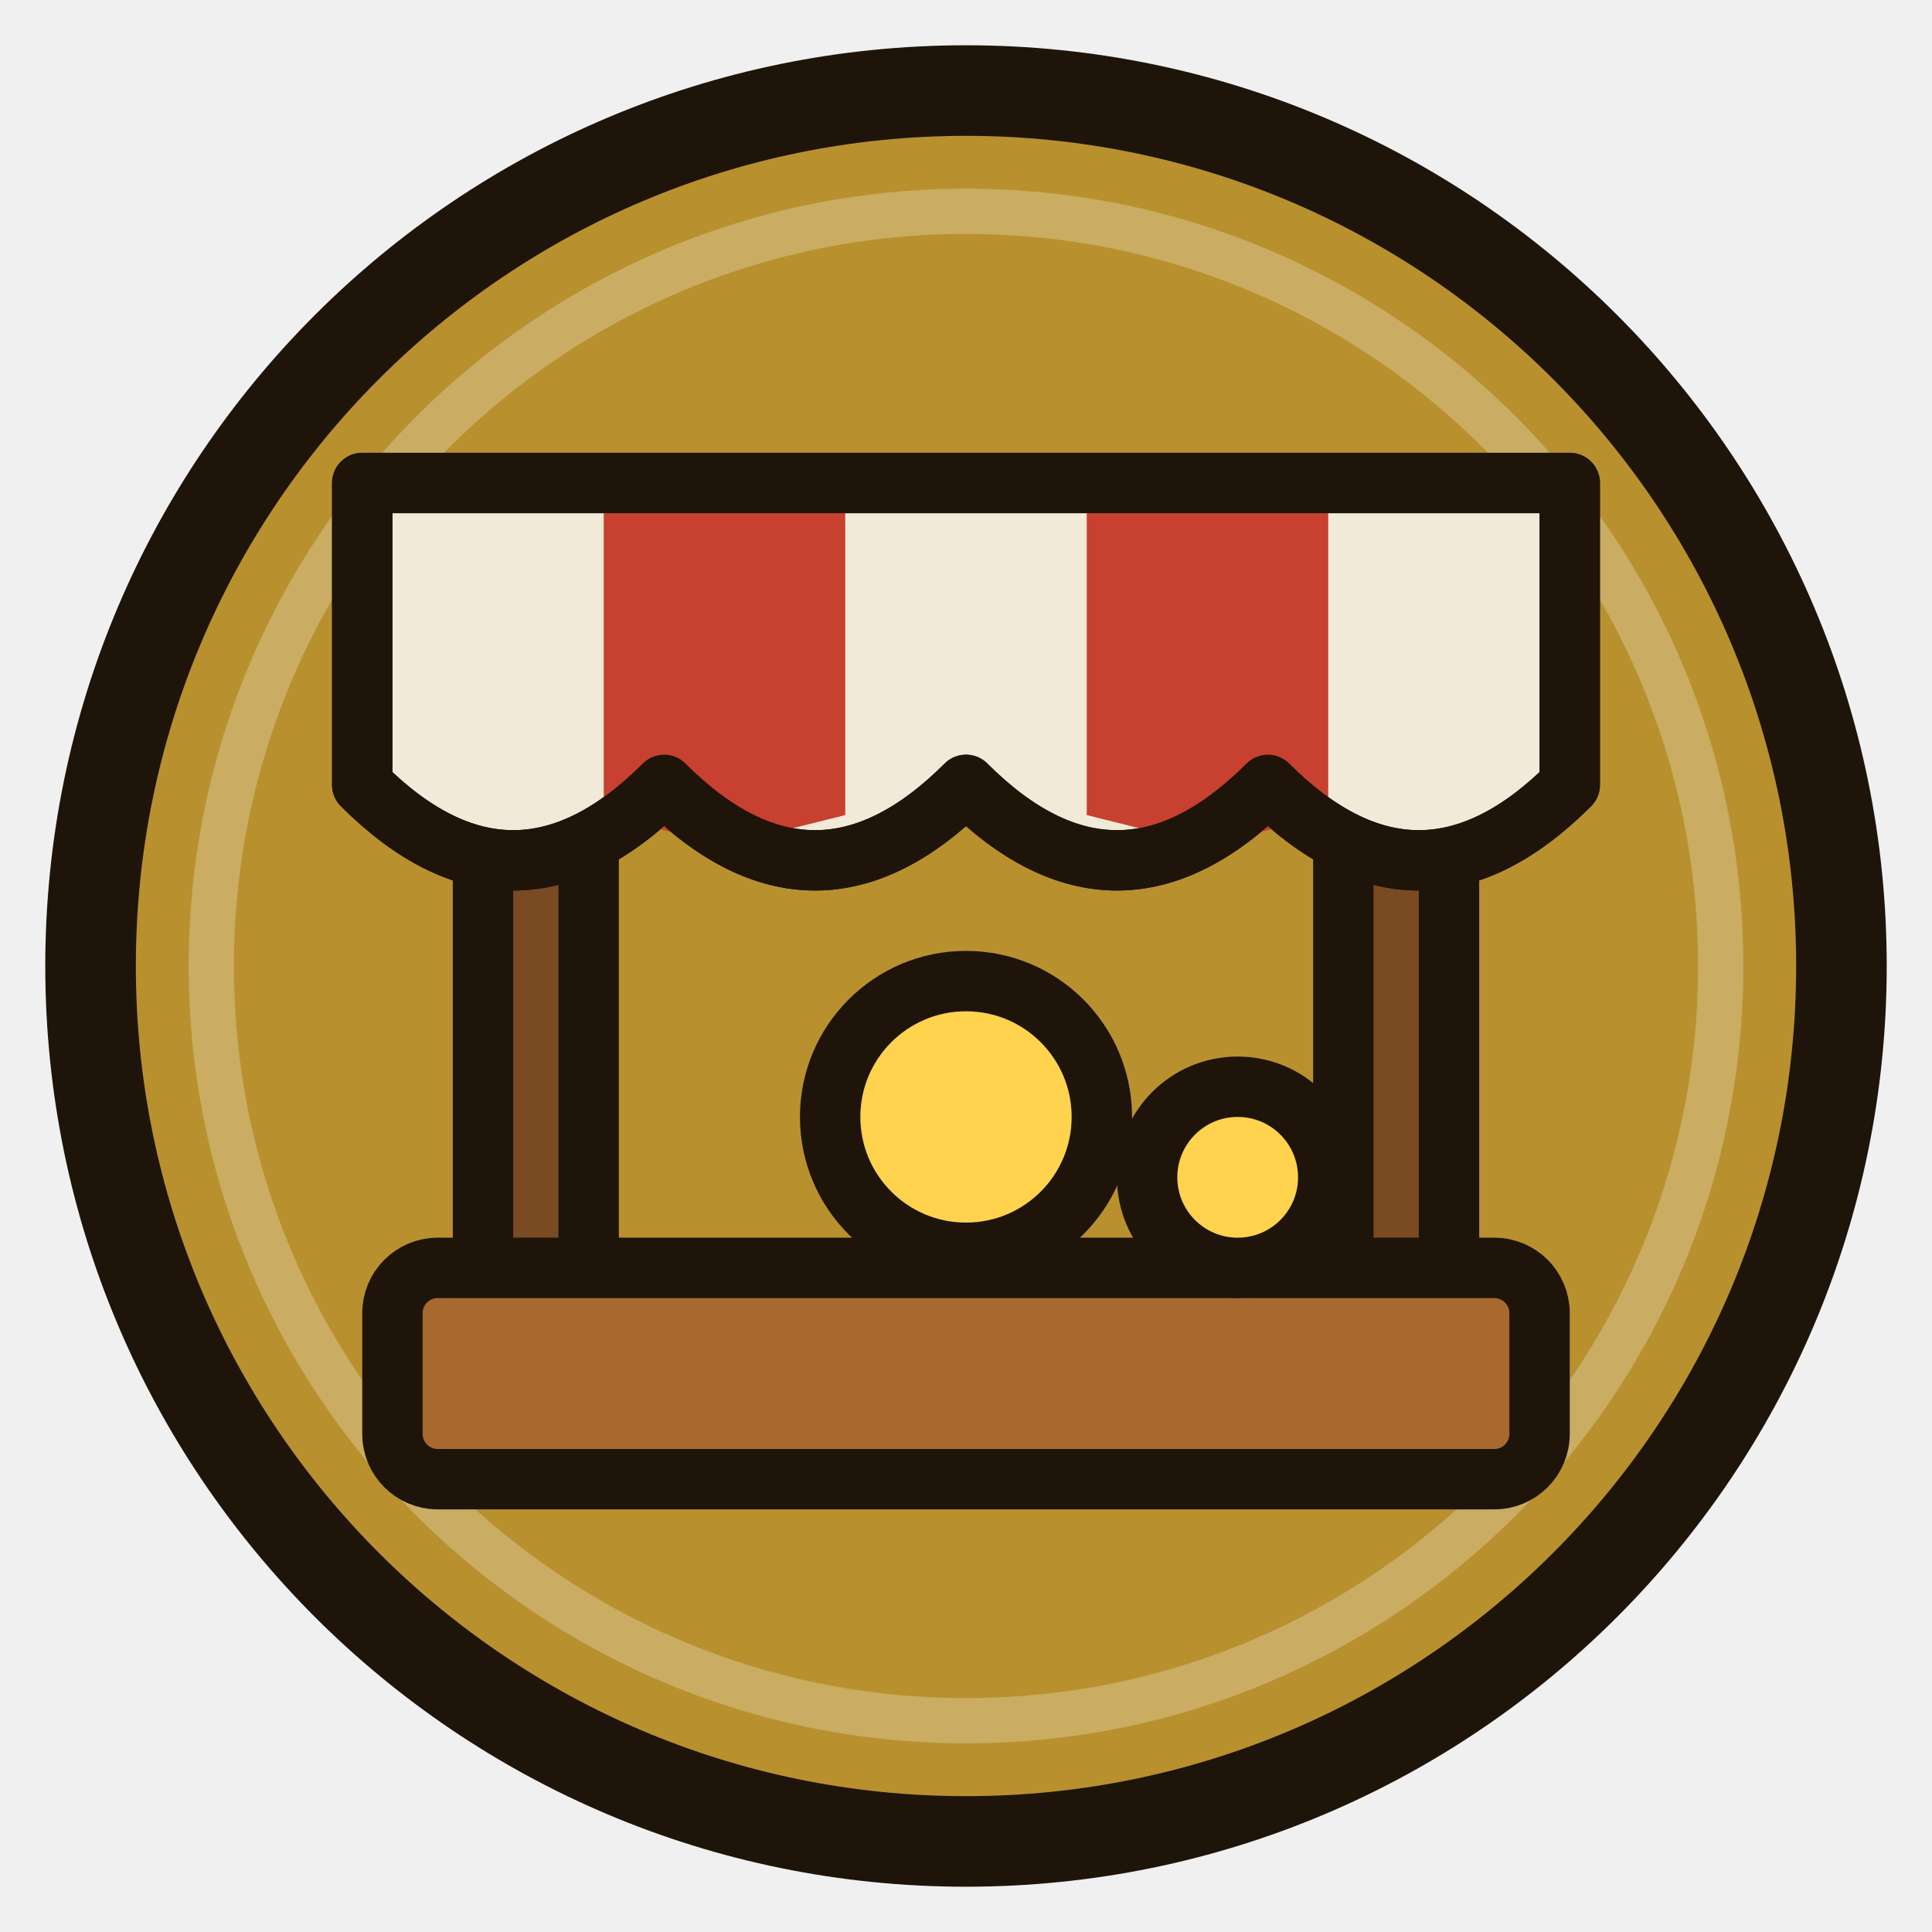
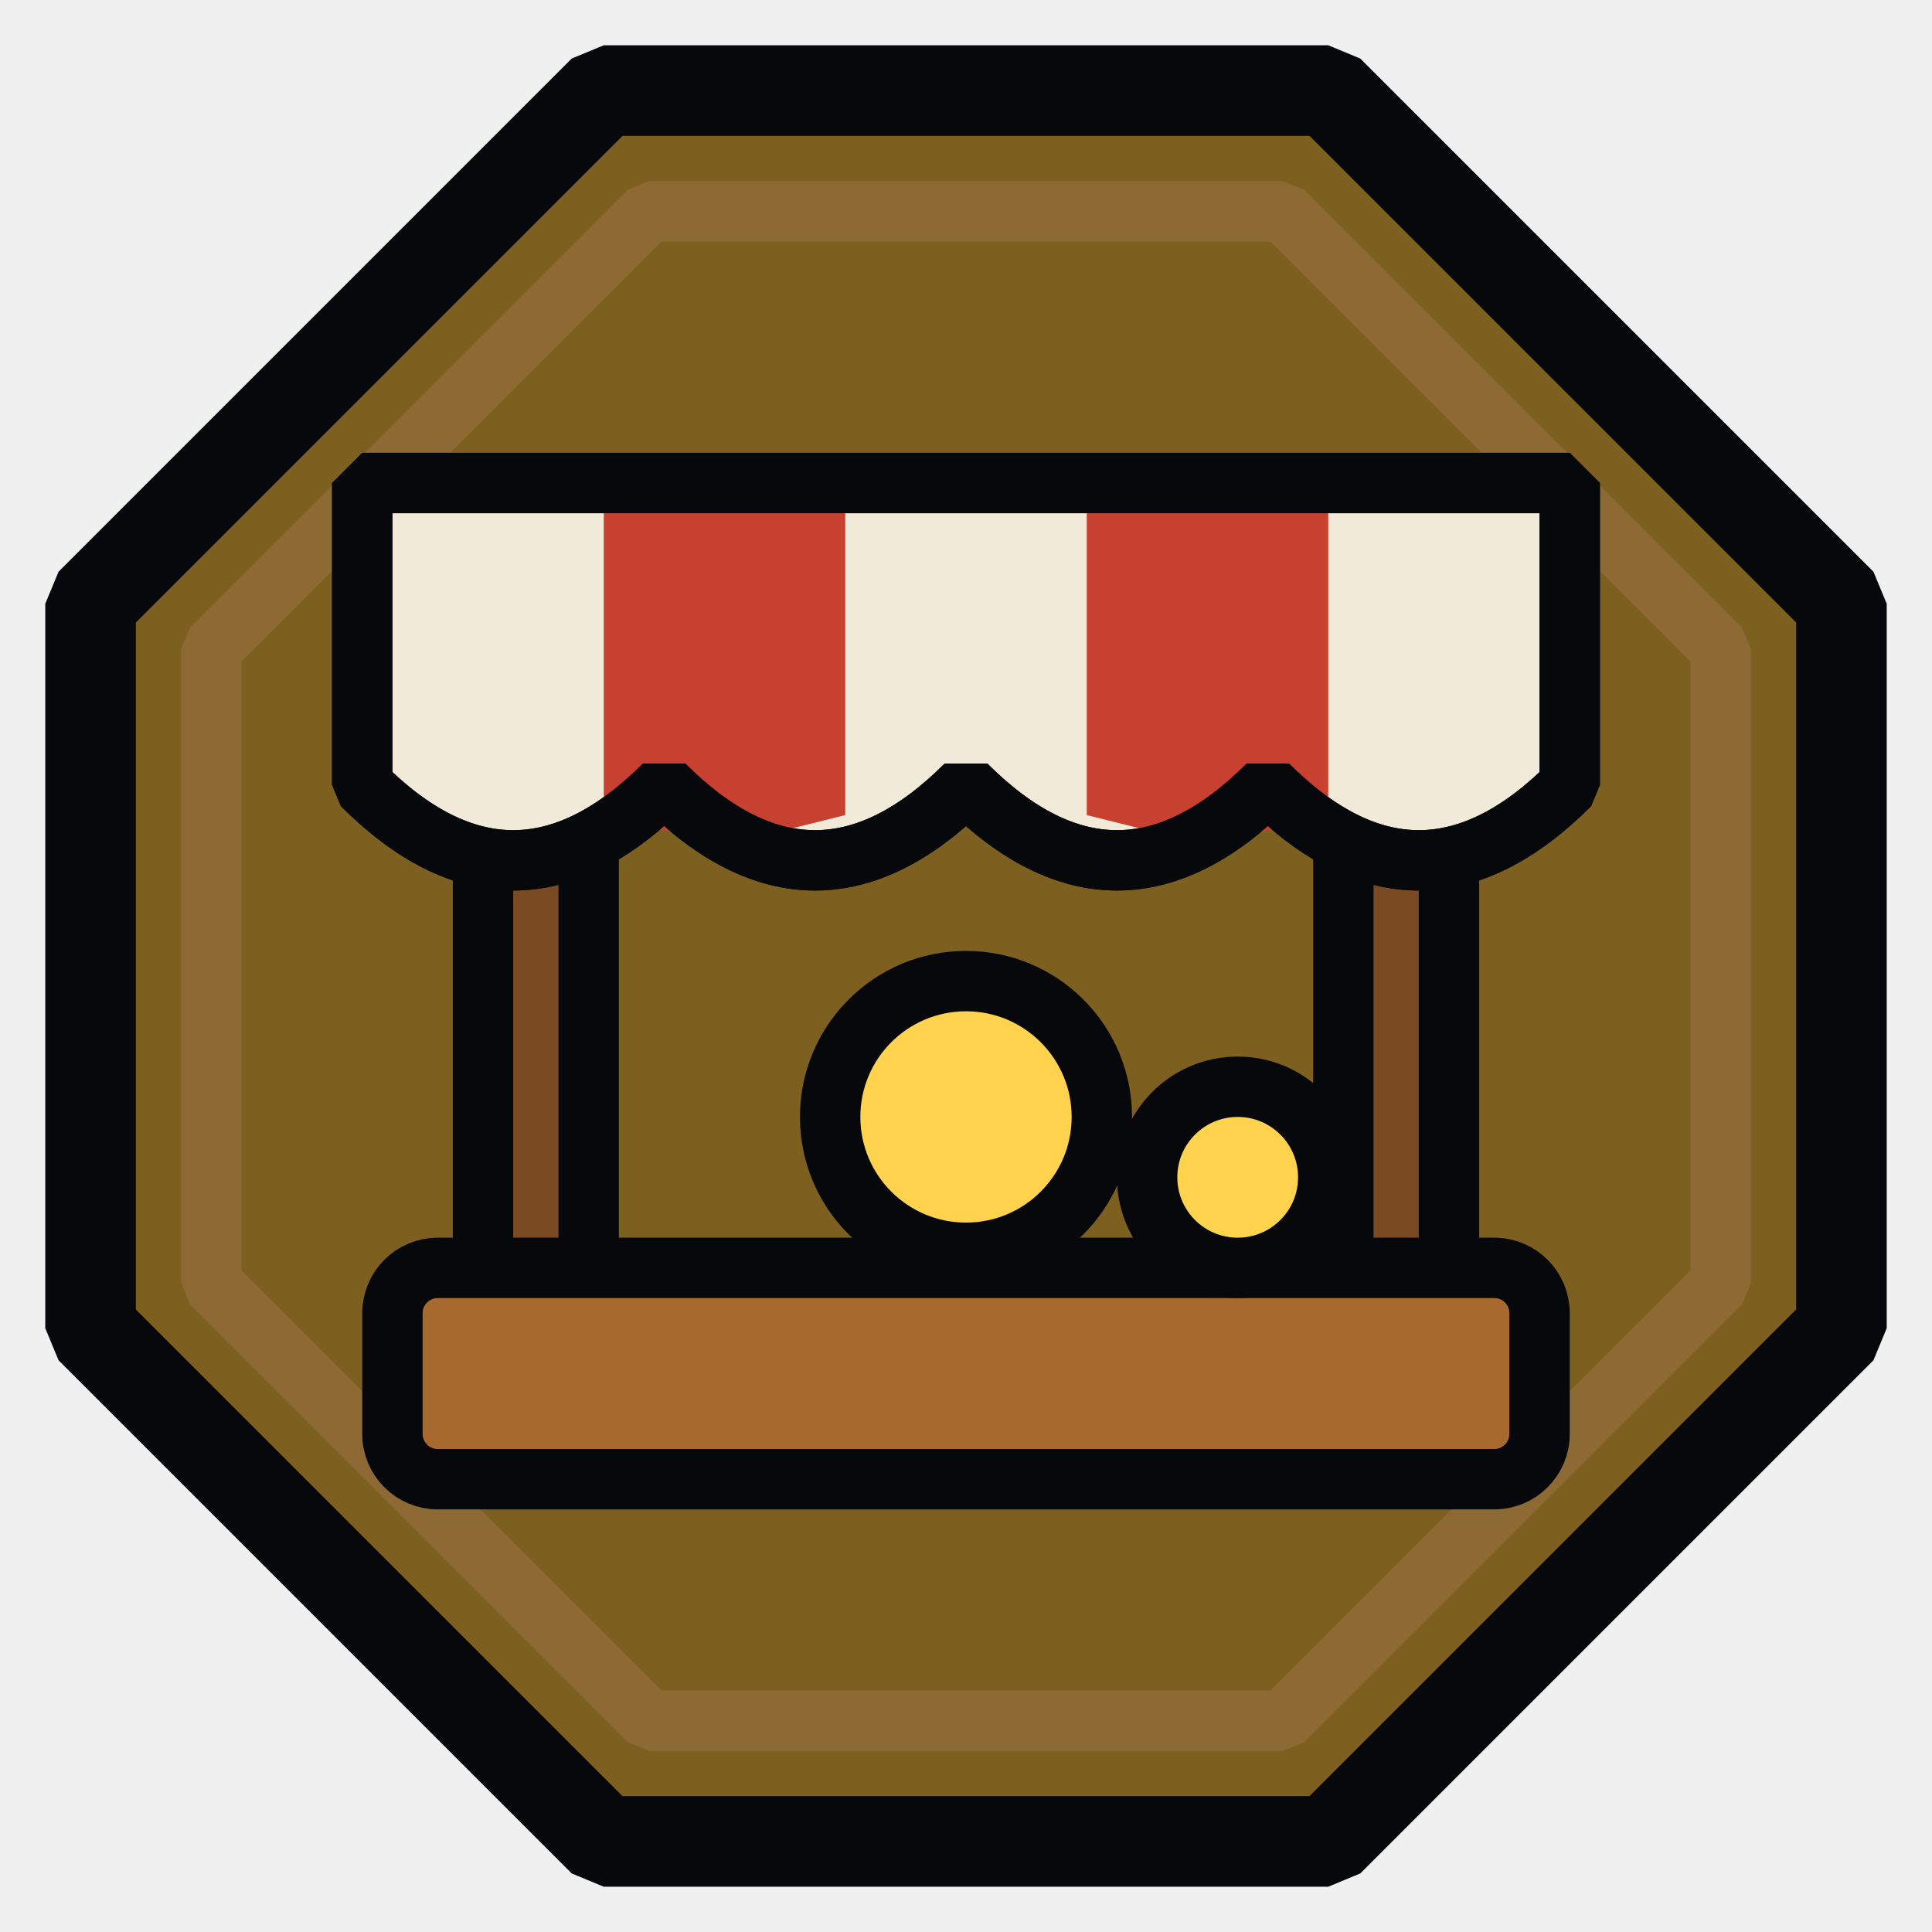
<svg xmlns="http://www.w3.org/2000/svg" width="128" height="128" viewBox="0 0 128 128">
-   <circle cx="64" cy="64" r="58" fill="#b8902e" stroke="#1e140a" stroke-width="6" />
-   <circle cx="64" cy="64" r="50" fill="none" stroke="#ffffff" stroke-opacity="0.25" stroke-width="3" />
-   <rect x="32" y="52" width="7" height="44" fill="#7a4a22" stroke="#1e140a" stroke-width="4" stroke-linejoin="round" />
-   <rect x="89" y="52" width="7" height="44" fill="#7a4a22" stroke="#1e140a" stroke-width="4" stroke-linejoin="round" />
-   <path d="M24 32 L104 32 L104 52 Q94 62 84 52 Q74 62 64 52 Q54 62 44 52 Q34 62 24 52 Z" fill="#f1ead8" stroke="#1e140a" stroke-width="4" stroke-linejoin="round" />
+   <path d="M40 6 H88 L122 40 V88 L88 122 H40 L6 88 V40 Z" fill="#7d6020" stroke="#06080c" stroke-width="6" stroke-linejoin="bevel" />
+   <path d="M43 14 H85 L114 43 V85 L85 114 H43 L14 85 V43 Z" fill="none" stroke="#8d6a34" stroke-width="4" stroke-linejoin="bevel" />
+   <rect x="32" y="52" width="7" height="44" fill="#7a4a22" stroke="#06080c" stroke-width="4" stroke-linejoin="bevel" />
+   <rect x="89" y="52" width="7" height="44" fill="#7a4a22" stroke="#06080c" stroke-width="4" stroke-linejoin="bevel" />
+   <path d="M24 32 L104 32 L104 52 Q94 62 84 52 Q74 62 64 52 Q54 62 44 52 Q34 62 24 52 Z" fill="#f1ead8" stroke="#06080c" stroke-width="4" stroke-linejoin="bevel" />
  <path d="M40 32 L40 54 L48 56 L56 54 L56 32 Z M72 32 L72 54 L80 56 L88 54 L88 32 Z" fill="#c8402f" />
-   <path d="M24 32 L104 32 L104 52 Q94 62 84 52 Q74 62 64 52 Q54 62 44 52 Q34 62 24 52 Z" fill="none" stroke="#1e140a" stroke-width="4" stroke-linejoin="round" />
-   <rect x="26" y="84" width="76" height="14" rx="3" fill="#a8692e" stroke="#1e140a" stroke-width="4" stroke-linejoin="round" />
-   <circle cx="64" cy="74" r="9" fill="#ffd34d" stroke="#1e140a" stroke-width="4" stroke-linejoin="round" />
-   <circle cx="82" cy="78" r="6" fill="#ffd34d" stroke="#1e140a" stroke-width="4" stroke-linejoin="round" />
+   <path d="M24 32 L104 32 L104 52 Q94 62 84 52 Q74 62 64 52 Q54 62 44 52 Q34 62 24 52 Z" fill="none" stroke="#06080c" stroke-width="4" stroke-linejoin="bevel" />
+   <rect x="26" y="84" width="76" height="14" rx="3" fill="#a8692e" stroke="#06080c" stroke-width="4" stroke-linejoin="bevel" />
+   <circle cx="64" cy="74" r="9" fill="#ffd34d" stroke="#06080c" stroke-width="4" stroke-linejoin="bevel" />
+   <circle cx="82" cy="78" r="6" fill="#ffd34d" stroke="#06080c" stroke-width="4" stroke-linejoin="bevel" />
</svg>
